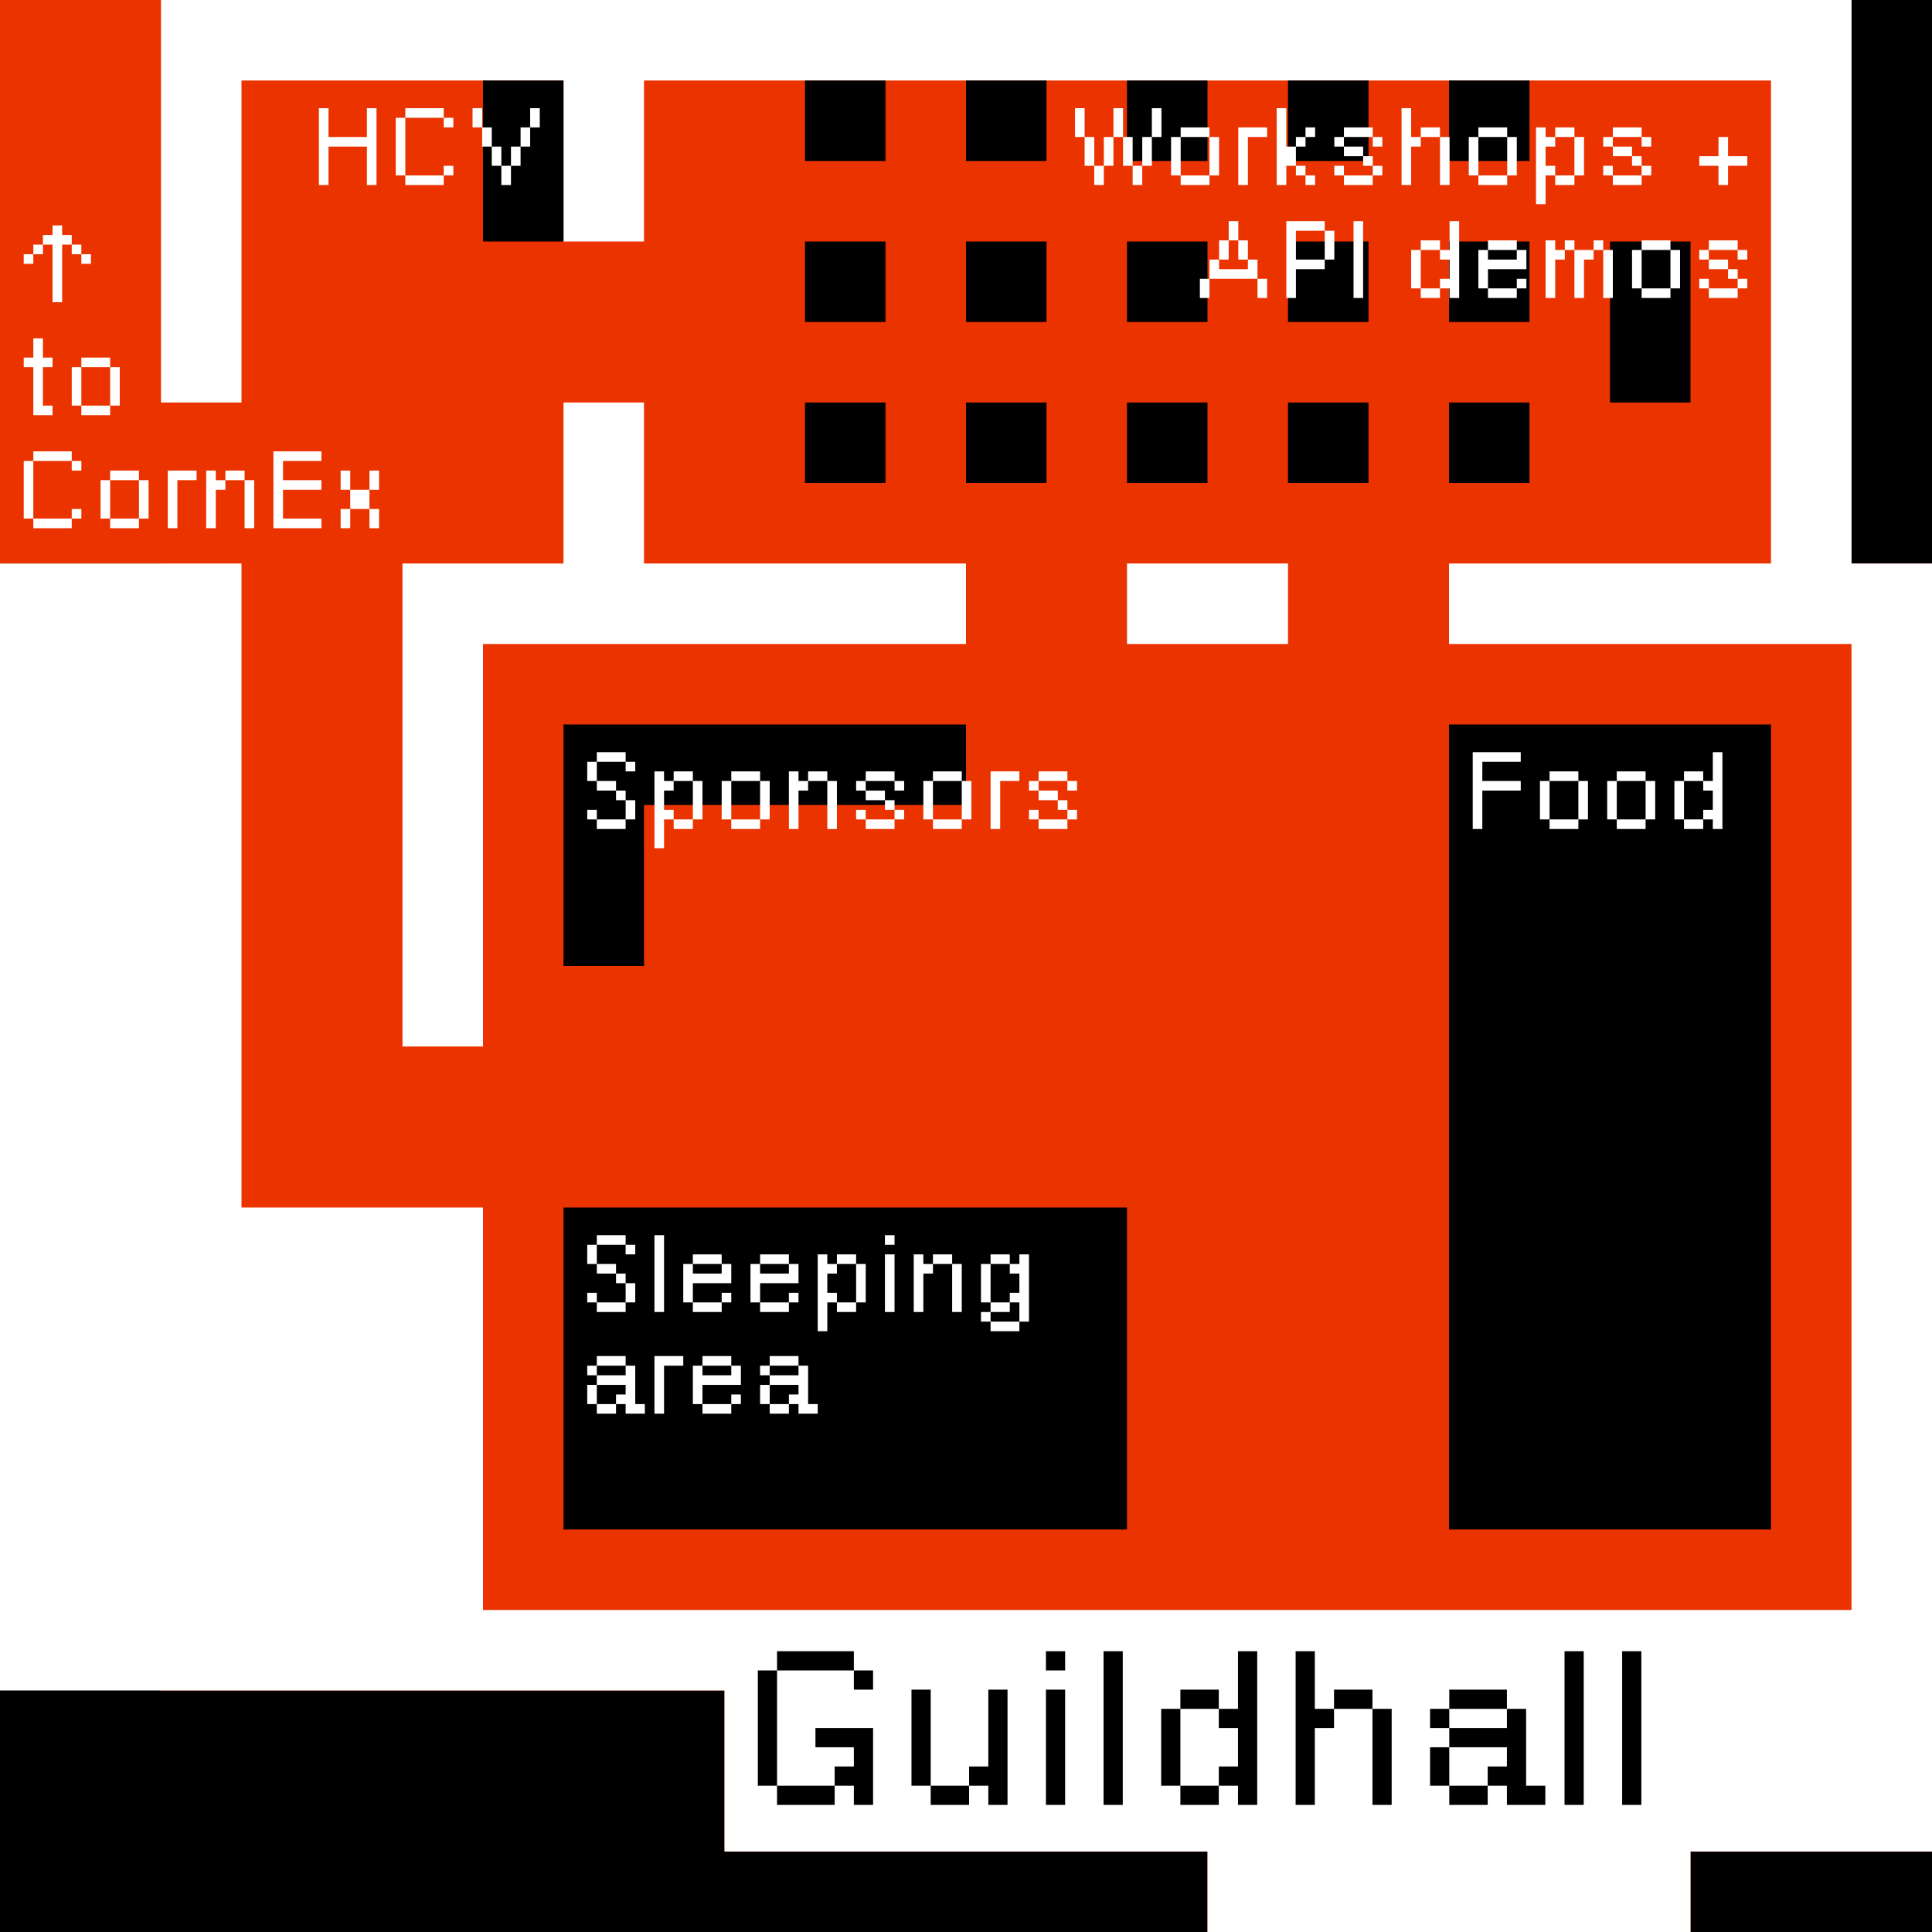
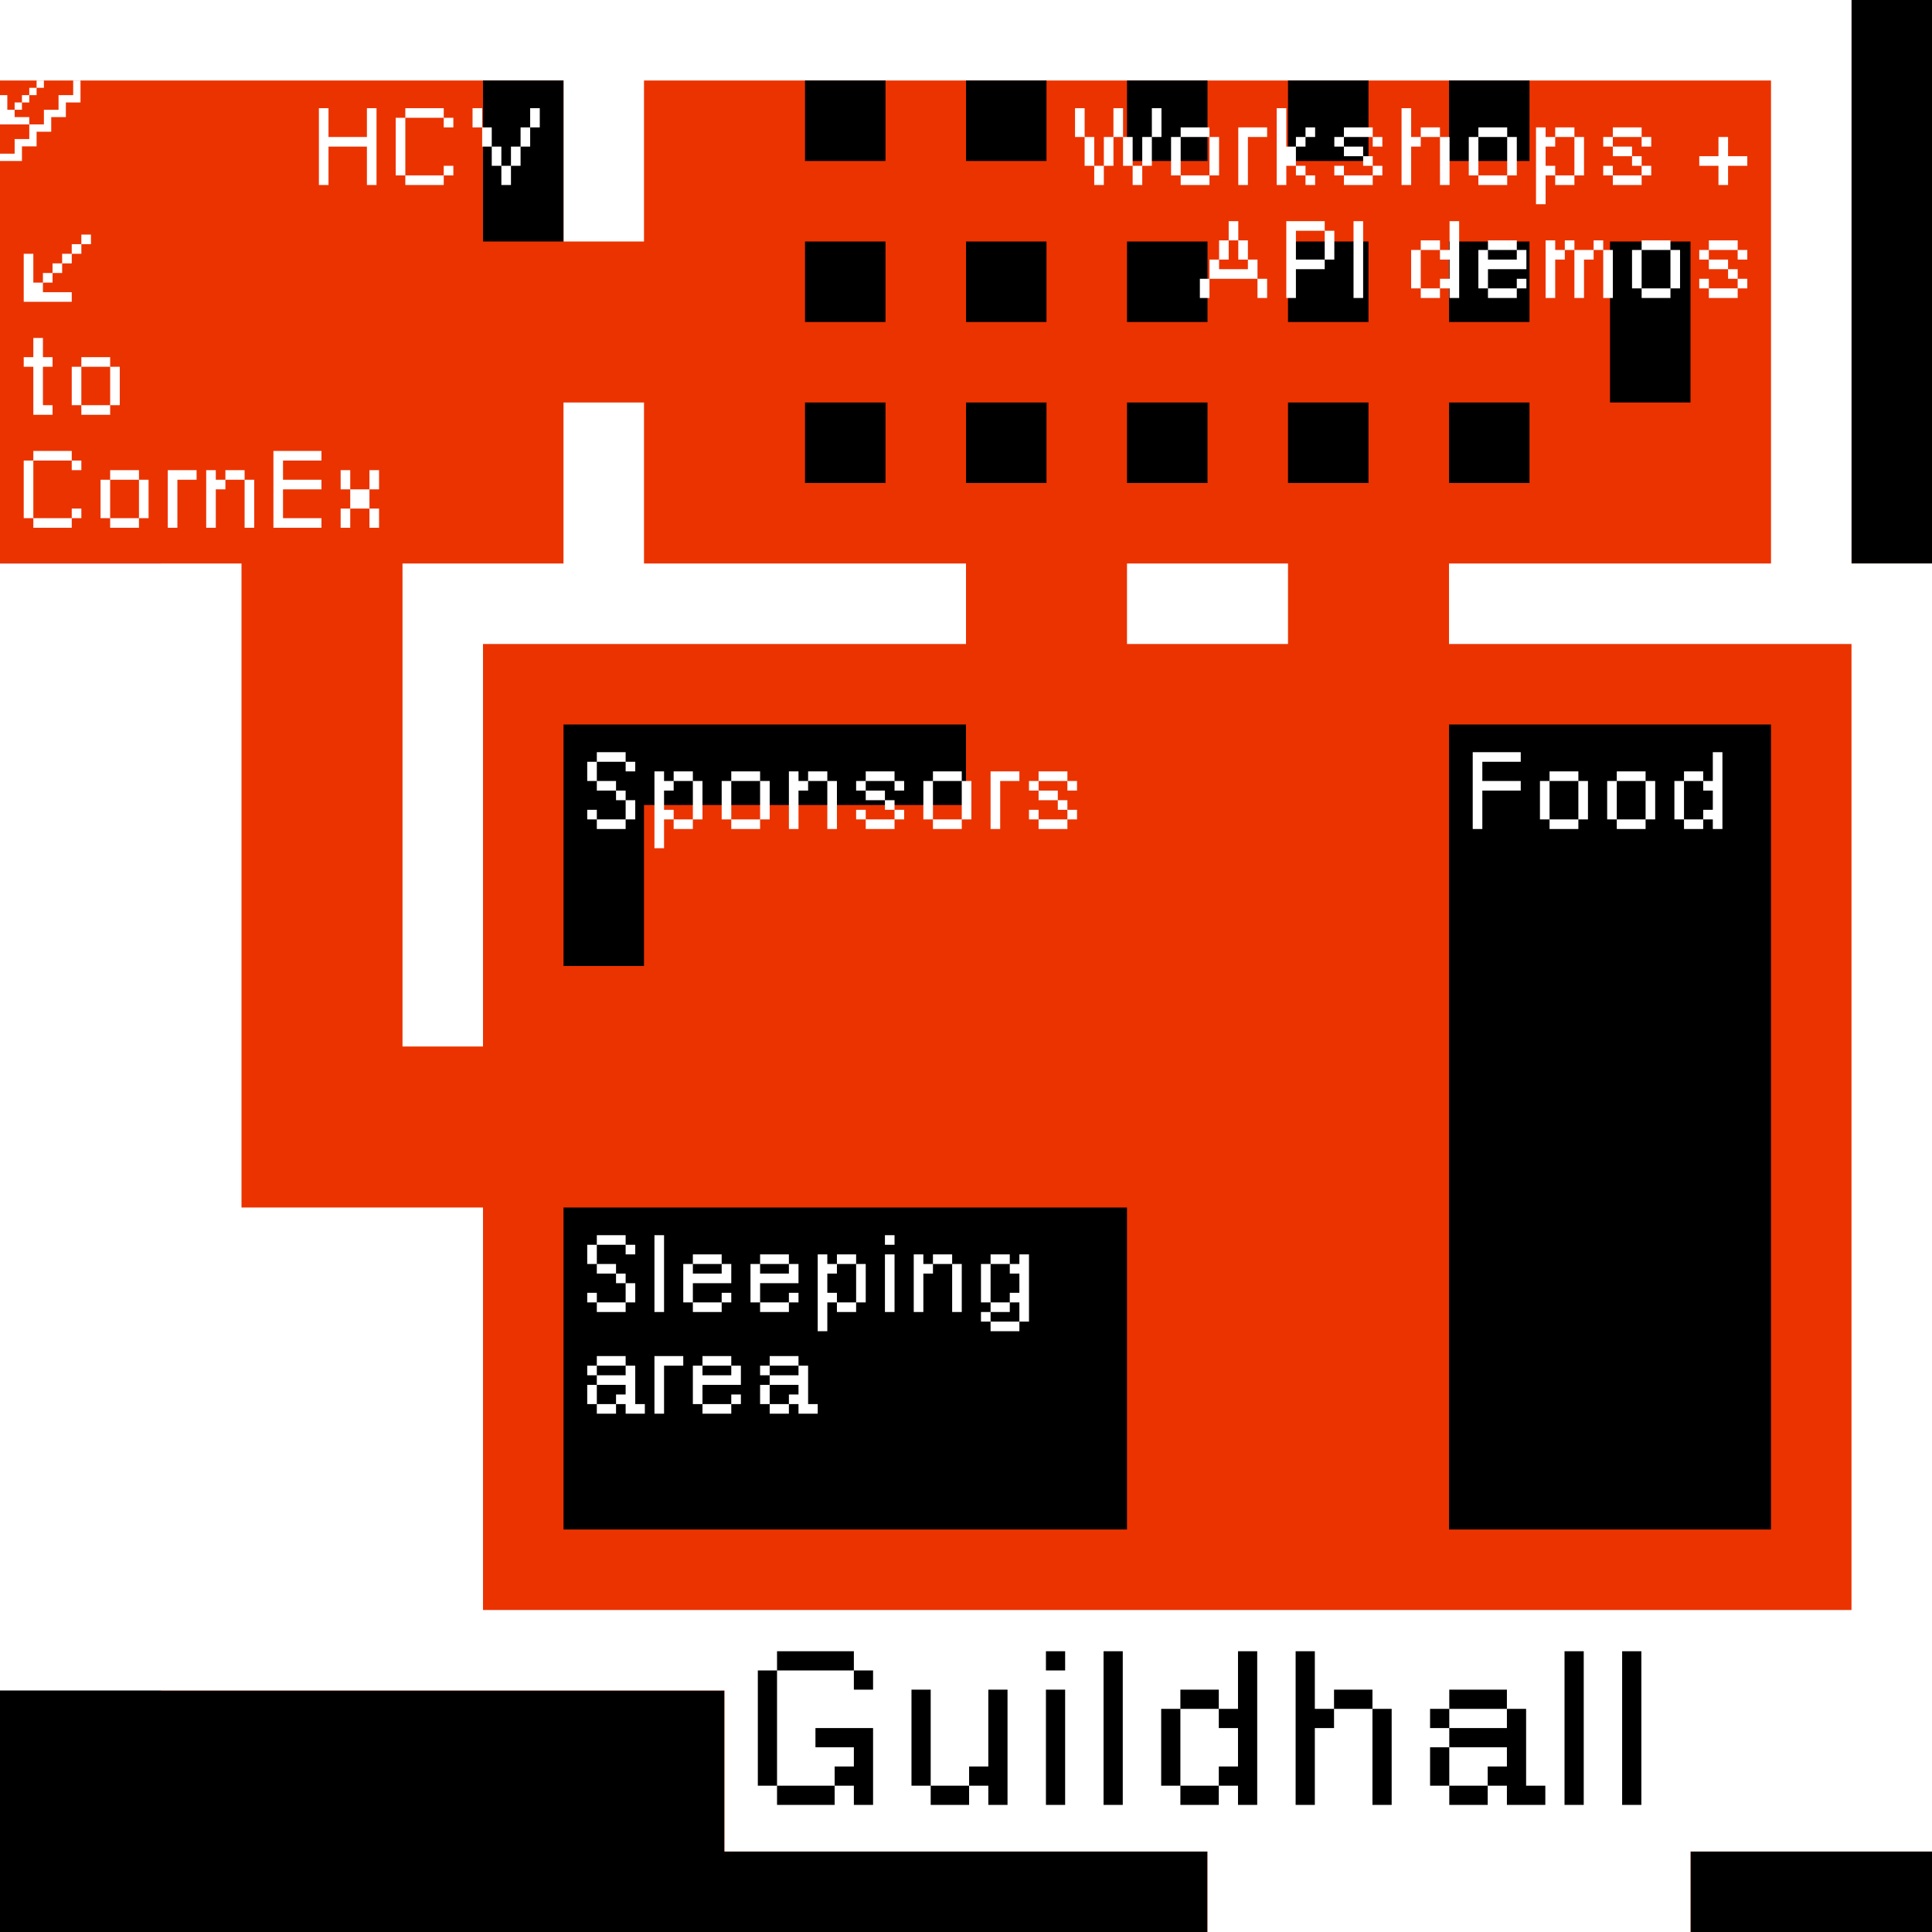
<svg xmlns="http://www.w3.org/2000/svg" version="1.1" viewBox="0 0 684 684" preserveAspectRatio="xMinYMin">
  <defs />
  <g stroke="none" stroke-opacity="1" stroke-dasharray="none" fill="none" fill-opacity="1">
+     <rect fill="white" width="684" height="684" />
    <g>
      <rect x="0" y="0" width="684" height="684" fill="black" />
      <path d="M 655.5 199.5 L 655.5 0 L 0 0 L 0 199.5 L 57 199.5 L 57 598.5 L 256.5 598.5 L 256.5 655.5 L 427.5 655.5 L 427.5 684 L 598.5 684 L 598.5 655.5 L 684 655.5 L 684 199.5 Z" fill="#eb3300" />
-       <path d="M 399 199.5 L 399 228 L 456 228 L 456 199.5 Z M 627 199.5 L 513 199.5 L 513 228 L 655.5 228 L 655.5 570 L 171 570 L 171 427.5 L 85.5 427.5 L 85.5 199.5 L 0 199.5 L 0 598.5 L 256.5 598.5 L 256.5 655.5 L 427.5 655.5 L 427.5 684 L 598.5 684 L 598.5 655.5 L 684 655.5 L 684 199.5 L 655.5 199.5 L 655.5 -11368684e-20 L 57 -5684342e-20 L 57 142.5 L 85.5 142.5 L 85.5 28.5 L 199.5 28.5 L 199.5 85.5 L 228 85.5 L 228 28.5 L 627 28.5 Z M 171 370.5 L 171 228 L 342 228 L 342 199.5 L 228 199.5 L 228 142.5 L 199.5 142.5 L 199.5 199.5 L 142.5 199.5 L 142.5 370.5 Z" fill="white" />
+       <path d="M 399 199.5 L 399 228 L 456 228 L 456 199.5 Z M 627 199.5 L 513 199.5 L 513 228 L 655.5 228 L 655.5 570 L 171 570 L 171 427.5 L 85.5 427.5 L 85.5 199.5 L 0 199.5 L 0 598.5 L 256.5 598.5 L 256.5 655.5 L 427.5 655.5 L 427.5 684 L 598.5 684 L 598.5 655.5 L 684 655.5 L 684 199.5 L 655.5 199.5 L 655.5 -11368684e-20 L 0 0 L 0 28.5 L 199.5 28.5 L 199.5 85.5 L 228 85.5 L 228 28.5 L 627 28.5 Z M 171 370.5 L 171 228 L 342 228 L 342 199.5 L 228 199.5 L 228 142.5 L 199.5 142.5 L 199.5 199.5 L 142.5 199.5 L 142.5 370.5 Z" fill="white" />
      <rect x="513" y="256.5" width="114" height="285" fill="black" />
      <path d="M 199.5 342 L 228 342 L 228 285 L 342 285 L 342 256.5 L 199.5 256.5 Z" fill="black" />
      <rect x="199.5" y="427.5" width="199.5" height="114" fill="black" />
      <rect x="171" y="28.5" width="28.5" height="57" fill="black" />
      <rect x="570" y="85.5" width="28.5" height="57" fill="black" />
      <rect x="513" y="28.5" width="28.5" height="28.5" fill="black" />
      <rect x="456" y="28.5" width="28.5" height="28.5" fill="black" />
      <rect x="399" y="28.5" width="28.5" height="28.5" fill="black" />
      <rect x="342" y="28.5" width="28.5" height="28.5" fill="black" />
      <rect x="513" y="85.5" width="28.5" height="28.5" fill="black" />
      <rect x="456" y="85.5" width="28.5" height="28.5" fill="black" />
      <rect x="399" y="85.5" width="28.5" height="28.5" fill="black" />
      <rect x="342" y="85.5" width="28.5" height="28.5" fill="black" />
      <rect x="513" y="142.5" width="28.5" height="28.5" fill="black" />
      <rect x="456" y="142.5" width="28.5" height="28.5" fill="black" />
      <rect x="399" y="142.5" width="28.5" height="28.5" fill="black" />
      <rect x="342" y="142.5" width="28.5" height="28.5" fill="black" />
      <rect x="285" y="28.5" width="28.5" height="28.5" fill="black" />
      <rect x="285" y="85.5" width="28.5" height="28.5" fill="black" />
      <rect x="285" y="142.5" width="28.5" height="28.5" fill="black" />
      <path d="M 295.5 632.2 L 275.1 632.2 L 275.1 591.4 L 268.3 591.4 L 268.3 632.2 L 275.1 632.2 L 275.1 639 L 295.5 639 Z M 295.5 632.2 L 302.3 632.2 L 302.3 639 L 309.1 639 L 309.1 611.8 L 288.7 611.8 L 288.7 618.6 L 302.3 618.6 L 302.3 625.4 L 295.5 625.4 Z M 309.1 591.4 L 302.3 591.4 L 302.3 584.6 L 275.1 584.6 L 275.1 591.4 L 302.3 591.4 L 302.3 598.2 L 309.1 598.2 Z" fill="black" />
      <path d="M 349.9 625.4 L 343.1 625.4 L 343.1 632.2 L 349.9 632.2 L 349.9 639 L 356.7 639 L 356.7 598.2 L 349.9 598.2 Z M 343.1 632.2 L 329.5 632.2 L 329.5 598.2 L 322.7 598.2 L 322.7 632.2 L 329.5 632.2 L 329.5 639 L 343.1 639 Z" fill="black" />
      <path d="M 370.3 639 L 377.1 639 L 377.1 598.2 L 370.3 598.2 Z M 370.3 591.4 L 377.1 591.4 L 377.1 584.6 L 370.3 584.6 Z" fill="black" />
      <rect x="390.7" y="584.6" width="6.8" height="54.4" fill="black" />
      <path d="M 445.1 584.6 L 438.3 584.6 L 438.3 605 L 431.5 605 L 431.5 598.2 L 417.9 598.2 L 417.9 605 L 431.5 605 L 431.5 611.8 L 438.3 611.8 L 438.3 625.4 L 431.5 625.4 L 431.5 632.2 L 438.3 632.2 L 438.3 639 L 445.1 639 Z M 431.5 632.2 L 417.9 632.2 L 417.9 605 L 411.1 605 L 411.1 632.2 L 417.9 632.2 L 417.9 639 L 431.5 639 Z" fill="black" />
      <path d="M 465.5 611.8 L 472.3 611.8 L 472.3 605 L 465.5 605 L 465.5 584.6 L 458.7 584.6 L 458.7 639 L 465.5 639 Z M 485.9 639 L 492.7 639 L 492.7 605 L 485.9 605 L 485.9 598.2 L 472.3 598.2 L 472.3 605 L 485.9 605 Z" fill="black" />
      <path d="M 506.3 611.8 L 513.1 611.8 L 513.1 618.6 L 533.5 618.6 L 533.5 625.4 L 526.7 625.4 L 526.7 632.2 L 533.5 632.2 L 533.5 639 L 547.1 639 L 547.1 632.2 L 540.3 632.2 L 540.3 605 L 533.5 605 L 533.5 598.2 L 513.1 598.2 L 513.1 605 L 506.3 605 Z M 506.3 632.2 L 513.1 632.2 L 513.1 639 L 526.7 639 L 526.7 632.2 L 513.1 632.2 L 513.1 618.6 L 506.3 618.6 Z M 513.1 605 L 533.5 605 L 533.5 611.8 L 513.1 611.8 Z" fill="black" />
      <rect x="553.9" y="584.6" width="6.8" height="54.4" fill="black" />
      <rect x="574.3" y="584.6" width="6.8" height="54.4" fill="black" />
      <path d="M 221.5 450.9 L 218.1 450.9 L 218.1 447.5 L 211.3 447.5 L 211.3 440.7 L 207.9 440.7 L 207.9 447.5 L 211.3 447.5 L 211.3 450.9 L 218.1 450.9 L 218.1 454.3 L 221.5 454.3 L 221.5 461.1 L 224.9 461.1 L 224.9 454.3 L 221.5 454.3 Z M 224.9 440.7 L 221.5 440.7 L 221.5 437.3 L 211.3 437.3 L 211.3 440.7 L 221.5 440.7 L 221.5 444.1 L 224.9 444.1 Z M 211.3 457.7 L 207.9 457.7 L 207.9 461.1 L 211.3 461.1 L 211.3 464.5 L 221.5 464.5 L 221.5 461.1 L 211.3 461.1 Z" fill="white" />
      <rect x="231.7" y="437.3" width="3.4" height="27.2" fill="white" />
      <path d="M 258.9 447.5 L 255.5 447.5 L 255.5 444.1 L 245.3 444.1 L 245.3 447.5 L 255.5 447.5 L 255.5 450.9 L 245.3 450.9 L 245.3 447.5 L 241.9 447.5 L 241.9 461.1 L 245.3 461.1 L 245.3 464.5 L 255.5 464.5 L 255.5 461.1 L 245.3 461.1 L 245.3 454.3 L 258.9 454.3 Z M 258.9 457.7 L 255.5 457.7 L 255.5 461.1 L 258.9 461.1 Z" fill="white" />
      <path d="M 282.7 447.5 L 279.3 447.5 L 279.3 444.1 L 269.1 444.1 L 269.1 447.5 L 279.3 447.5 L 279.3 450.9 L 269.1 450.9 L 269.1 447.5 L 265.7 447.5 L 265.7 461.1 L 269.1 461.1 L 269.1 464.5 L 279.3 464.5 L 279.3 461.1 L 269.1 461.1 L 269.1 454.3 L 282.7 454.3 Z M 282.7 457.7 L 279.3 457.7 L 279.3 461.1 L 282.7 461.1 Z" fill="white" />
      <path d="M 289.5 471.3 L 292.9 471.3 L 292.9 461.1 L 296.3 461.1 L 296.3 464.5 L 303.1 464.5 L 303.1 461.1 L 296.3 461.1 L 296.3 457.7 L 292.9 457.7 L 292.9 450.9 L 296.3 450.9 L 296.3 447.5 L 292.9 447.5 L 292.9 444.1 L 289.5 444.1 Z M 296.3 447.5 L 303.1 447.5 L 303.1 461.1 L 306.5 461.1 L 306.5 447.5 L 303.1 447.5 L 303.1 444.1 L 296.3 444.1 Z" fill="white" />
      <path d="M 313.3 464.5 L 316.7 464.5 L 316.7 444.1 L 313.3 444.1 Z M 313.3 440.7 L 316.7 440.7 L 316.7 437.3 L 313.3 437.3 Z" fill="white" />
      <path d="M 326.9 450.9 L 330.3 450.9 L 330.3 447.5 L 326.9 447.5 L 326.9 444.1 L 323.5 444.1 L 323.5 464.5 L 326.9 464.5 Z M 337.1 464.5 L 340.5 464.5 L 340.5 447.5 L 337.1 447.5 L 337.1 444.1 L 330.3 444.1 L 330.3 447.5 L 337.1 447.5 Z" fill="white" />
      <path d="M 360.9 457.7 L 357.5 457.7 L 357.5 461.1 L 360.9 461.1 L 360.9 467.9 L 364.3 467.9 L 364.3 444.1 L 360.9 444.1 L 360.9 447.5 L 357.5 447.5 L 357.5 444.1 L 350.7 444.1 L 350.7 447.5 L 357.5 447.5 L 357.5 450.9 L 360.9 450.9 Z M 357.5 461.1 L 350.7 461.1 L 350.7 447.5 L 347.3 447.5 L 347.3 461.1 L 350.7 461.1 L 350.7 464.5 L 357.5 464.5 Z M 350.7 464.5 L 347.3 464.5 L 347.3 467.9 L 350.7 467.9 L 350.7 471.3 L 360.9 471.3 L 360.9 467.9 L 350.7 467.9 Z" fill="white" />
      <path d="M 207.9 486.9 L 211.3 486.9 L 211.3 490.3 L 221.5 490.3 L 221.5 493.7 L 218.1 493.7 L 218.1 497.1 L 221.5 497.1 L 221.5 500.5 L 228.3 500.5 L 228.3 497.1 L 224.9 497.1 L 224.9 483.5 L 221.5 483.5 L 221.5 480.1 L 211.3 480.1 L 211.3 483.5 L 207.9 483.5 Z M 207.9 497.1 L 211.3 497.1 L 211.3 500.5 L 218.1 500.5 L 218.1 497.1 L 211.3 497.1 L 211.3 490.3 L 207.9 490.3 Z M 211.3 483.5 L 221.5 483.5 L 221.5 486.9 L 211.3 486.9 Z" fill="white" />
      <path d="M 231.7 500.5 L 235.1 500.5 L 235.1 483.5 L 241.9 483.5 L 241.9 480.1 L 231.7 480.1 Z" fill="white" />
      <path d="M 262.3 483.5 L 258.9 483.5 L 258.9 480.1 L 248.7 480.1 L 248.7 483.5 L 258.9 483.5 L 258.9 486.9 L 248.7 486.9 L 248.7 483.5 L 245.3 483.5 L 245.3 497.1 L 248.7 497.1 L 248.7 500.5 L 258.9 500.5 L 258.9 497.1 L 248.7 497.1 L 248.7 490.3 L 262.3 490.3 Z M 262.3 493.7 L 258.9 493.7 L 258.9 497.1 L 262.3 497.1 Z" fill="white" />
      <path d="M 269.1 486.9 L 272.5 486.9 L 272.5 490.3 L 282.7 490.3 L 282.7 493.7 L 279.3 493.7 L 279.3 497.1 L 282.7 497.1 L 282.7 500.5 L 289.5 500.5 L 289.5 497.1 L 286.1 497.1 L 286.1 483.5 L 282.7 483.5 L 282.7 480.1 L 272.5 480.1 L 272.5 483.5 L 269.1 483.5 Z M 269.1 497.1 L 272.5 497.1 L 272.5 500.5 L 279.3 500.5 L 279.3 497.1 L 272.5 497.1 L 272.5 490.3 L 269.1 490.3 Z M 272.5 483.5 L 282.7 483.5 L 282.7 486.9 L 272.5 486.9 Z" fill="white" />
-       <path d="M 28.8 90 L 28.8 86.6 L 25.4 86.6 L 25.4 83.2 L 22 83.2 L 22 79.8 L 18.6 79.8 L 18.6 83.2 L 15.2 83.2 L 15.2 86.6 L 18.6 86.6 L 18.6 107 L 22 107 L 22 86.6 L 25.4 86.6 L 25.4 90 L 28.8 90 L 28.8 93.4 L 32.2 93.4 L 32.2 90 Z M 11.8 93.4 L 11.8 90 L 8.4 90 L 8.4 93.4 Z M 15.2 90 L 15.2 86.6 L 11.8 86.6 L 11.8 90 Z" fill="white" />
-       <path d="M 18.6 126.6 L 15.2 126.6 L 15.2 119.8 L 11.8 119.8 L 11.8 126.6 L 8.4 126.6 L 8.4 130 L 11.8 130 L 11.8 147 L 18.6 147 L 18.6 143.6 L 15.2 143.6 L 15.2 130 L 18.6 130 Z" fill="white" />
-       <path d="M 25.4 143.6 L 28.8 143.6 L 28.8 147 L 39 147 L 39 143.6 L 28.8 143.6 L 28.8 130 L 25.4 130 Z M 28.8 130 L 39 130 L 39 143.6 L 42.4 143.6 L 42.4 130 L 39 130 L 39 126.6 L 28.8 126.6 Z" fill="white" />
-       <path d="M 25.4 183.6 L 11.8 183.6 L 11.8 163.2 L 8.4 163.2 L 8.4 183.6 L 11.8 183.6 L 11.8 187 L 25.4 187 Z M 28.8 163.2 L 25.4 163.2 L 25.4 159.8 L 11.8 159.8 L 11.8 163.2 L 25.4 163.2 L 25.4 166.6 L 28.8 166.6 Z M 28.8 180.2 L 25.4 180.2 L 25.4 183.6 L 28.8 183.6 Z" fill="white" />
-       <path d="M 35.6 183.6 L 39 183.6 L 39 187 L 49.2 187 L 49.2 183.6 L 39 183.6 L 39 170 L 35.6 170 Z M 39 170 L 49.2 170 L 49.2 183.6 L 52.6 183.6 L 52.6 170 L 49.2 170 L 49.2 166.6 L 39 166.6 Z" fill="white" />
-       <path d="M 59.4 187 L 62.8 187 L 62.8 170 L 69.6 170 L 69.6 166.6 L 59.4 166.6 Z" fill="white" />
-       <path d="M 76.4 173.4 L 79.8 173.4 L 79.8 170 L 76.4 170 L 76.4 166.6 L 73 166.6 L 73 187 L 76.4 187 Z M 86.6 187 L 90 187 L 90 170 L 86.6 170 L 86.6 166.6 L 79.8 166.6 L 79.8 170 L 86.6 170 Z" fill="white" />
-       <path d="M 100.2 173.4 L 113.8 173.4 L 113.8 170 L 100.2 170 L 100.2 163.2 L 113.8 163.2 L 113.8 159.8 L 96.8 159.8 L 96.8 187 L 113.8 187 L 113.8 183.6 L 100.2 183.6 Z" fill="white" />
-       <path d="M 124 180.2 L 130.8 180.2 L 130.8 187 L 134.2 187 L 134.2 180.2 L 130.8 180.2 L 130.8 173.4 L 124 173.4 L 124 166.6 L 120.6 166.6 L 120.6 173.4 L 124 173.4 Z M 120.6 187 L 124 187 L 124 180.2 L 120.6 180.2 Z M 134.2 166.6 L 130.8 166.6 L 130.8 173.4 L 134.2 173.4 Z" fill="white" />
      <path d="M 129.9 65.5 L 133.3 65.5 L 133.3 38.3 L 129.9 38.3 L 129.9 48.5 L 116.3 48.5 L 116.3 38.3 L 112.9 38.3 L 112.9 65.5 L 116.3 65.5 L 116.3 51.9 L 129.9 51.9 Z" fill="white" />
      <path d="M 157.1 62.1 L 143.5 62.1 L 143.5 41.7 L 140.1 41.7 L 140.1 62.1 L 143.5 62.1 L 143.5 65.5 L 157.1 65.5 Z M 160.5 41.7 L 157.1 41.7 L 157.1 38.3 L 143.5 38.3 L 143.5 41.7 L 157.1 41.7 L 157.1 45.1 L 160.5 45.1 Z M 160.5 58.7 L 157.1 58.7 L 157.1 62.1 L 160.5 62.1 Z" fill="white" />
      <path d="M 170.7 51.9 L 174.1 51.9 L 174.1 58.7 L 177.5 58.7 L 177.5 65.5 L 180.9 65.5 L 180.9 58.7 L 177.5 58.7 L 177.5 51.9 L 174.1 51.9 L 174.1 45.1 L 170.7 45.1 L 170.7 38.3 L 167.3 38.3 L 167.3 45.1 L 170.7 45.1 Z M 184.3 51.9 L 180.9 51.9 L 180.9 58.7 L 184.3 58.7 Z M 187.7 45.1 L 184.3 45.1 L 184.3 51.9 L 187.7 51.9 Z M 191.1 38.3 L 187.7 38.3 L 187.7 45.1 L 191.1 45.1 Z" fill="white" />
      <path d="M 221.5 279.9 L 218.1 279.9 L 218.1 276.5 L 211.3 276.5 L 211.3 269.7 L 207.9 269.7 L 207.9 276.5 L 211.3 276.5 L 211.3 279.9 L 218.1 279.9 L 218.1 283.3 L 221.5 283.3 L 221.5 290.1 L 224.9 290.1 L 224.9 283.3 L 221.5 283.3 Z M 224.9 269.7 L 221.5 269.7 L 221.5 266.3 L 211.3 266.3 L 211.3 269.7 L 221.5 269.7 L 221.5 273.1 L 224.9 273.1 Z M 211.3 286.7 L 207.9 286.7 L 207.9 290.1 L 211.3 290.1 L 211.3 293.5 L 221.5 293.5 L 221.5 290.1 L 211.3 290.1 Z" fill="white" />
      <path d="M 231.7 300.3 L 235.1 300.3 L 235.1 290.1 L 238.5 290.1 L 238.5 293.5 L 245.3 293.5 L 245.3 290.1 L 238.5 290.1 L 238.5 286.7 L 235.1 286.7 L 235.1 279.9 L 238.5 279.9 L 238.5 276.5 L 235.1 276.5 L 235.1 273.1 L 231.7 273.1 Z M 238.5 276.5 L 245.3 276.5 L 245.3 290.1 L 248.7 290.1 L 248.7 276.5 L 245.3 276.5 L 245.3 273.1 L 238.5 273.1 Z" fill="white" />
      <path d="M 255.5 290.1 L 258.9 290.1 L 258.9 293.5 L 269.1 293.5 L 269.1 290.1 L 258.9 290.1 L 258.9 276.5 L 255.5 276.5 Z M 258.9 276.5 L 269.1 276.5 L 269.1 290.1 L 272.5 290.1 L 272.5 276.5 L 269.1 276.5 L 269.1 273.1 L 258.9 273.1 Z" fill="white" />
      <path d="M 282.7 279.9 L 286.1 279.9 L 286.1 276.5 L 282.7 276.5 L 282.7 273.1 L 279.3 273.1 L 279.3 293.5 L 282.7 293.5 Z M 292.9 293.5 L 296.3 293.5 L 296.3 276.5 L 292.9 276.5 L 292.9 273.1 L 286.1 273.1 L 286.1 276.5 L 292.9 276.5 Z" fill="white" />
      <path d="M 306.5 283.3 L 313.3 283.3 L 313.3 286.7 L 316.7 286.7 L 316.7 290.1 L 320.1 290.1 L 320.1 286.7 L 316.7 286.7 L 316.7 283.3 L 313.3 283.3 L 313.3 279.9 L 306.5 279.9 L 306.5 276.5 L 303.1 276.5 L 303.1 279.9 L 306.5 279.9 Z M 320.1 276.5 L 316.7 276.5 L 316.7 273.1 L 306.5 273.1 L 306.5 276.5 L 316.7 276.5 L 316.7 279.9 L 320.1 279.9 Z M 303.1 290.1 L 306.5 290.1 L 306.5 293.5 L 316.7 293.5 L 316.7 290.1 L 306.5 290.1 L 306.5 286.7 L 303.1 286.7 Z" fill="white" />
      <path d="M 326.9 290.1 L 330.3 290.1 L 330.3 293.5 L 340.5 293.5 L 340.5 290.1 L 330.3 290.1 L 330.3 276.5 L 326.9 276.5 Z M 330.3 276.5 L 340.5 276.5 L 340.5 290.1 L 343.9 290.1 L 343.9 276.5 L 340.5 276.5 L 340.5 273.1 L 330.3 273.1 Z" fill="white" />
      <path d="M 350.7 293.5 L 354.1 293.5 L 354.1 276.5 L 360.9 276.5 L 360.9 273.1 L 350.7 273.1 Z" fill="white" />
      <path d="M 367.7 283.3 L 374.5 283.3 L 374.5 286.7 L 377.9 286.7 L 377.9 290.1 L 381.3 290.1 L 381.3 286.7 L 377.9 286.7 L 377.9 283.3 L 374.5 283.3 L 374.5 279.9 L 367.7 279.9 L 367.7 276.5 L 364.3 276.5 L 364.3 279.9 L 367.7 279.9 Z M 381.3 276.5 L 377.9 276.5 L 377.9 273.1 L 367.7 273.1 L 367.7 276.5 L 377.9 276.5 L 377.9 279.9 L 381.3 279.9 Z M 364.3 290.1 L 367.7 290.1 L 367.7 293.5 L 377.9 293.5 L 377.9 290.1 L 367.7 290.1 L 367.7 286.7 L 364.3 286.7 Z" fill="white" />
      <path d="M 524.8 279.9 L 538.4 279.9 L 538.4 276.5 L 524.8 276.5 L 524.8 269.7 L 538.4 269.7 L 538.4 266.3 L 521.4 266.3 L 521.4 293.5 L 524.8 293.5 Z" fill="white" />
      <path d="M 545.2 290.1 L 548.6 290.1 L 548.6 293.5 L 558.8 293.5 L 558.8 290.1 L 548.6 290.1 L 548.6 276.5 L 545.2 276.5 Z M 548.6 276.5 L 558.8 276.5 L 558.8 290.1 L 562.2 290.1 L 562.2 276.5 L 558.8 276.5 L 558.8 273.1 L 548.6 273.1 Z" fill="white" />
      <path d="M 569 290.1 L 572.4 290.1 L 572.4 293.5 L 582.6 293.5 L 582.6 290.1 L 572.4 290.1 L 572.4 276.5 L 569 276.5 Z M 572.4 276.5 L 582.6 276.5 L 582.6 290.1 L 586 290.1 L 586 276.5 L 582.6 276.5 L 582.6 273.1 L 572.4 273.1 Z" fill="white" />
      <path d="M 609.8 266.3 L 606.4 266.3 L 606.4 276.5 L 603 276.5 L 603 273.1 L 596.2 273.1 L 596.2 276.5 L 603 276.5 L 603 279.9 L 606.4 279.9 L 606.4 286.7 L 603 286.7 L 603 290.1 L 606.4 290.1 L 606.4 293.5 L 609.8 293.5 Z M 603 290.1 L 596.2 290.1 L 596.2 276.5 L 592.8 276.5 L 592.8 290.1 L 596.2 290.1 L 596.2 293.5 L 603 293.5 Z" fill="white" />
      <path d="M 384 58.7 L 387.4 58.7 L 387.4 65.5 L 390.8 65.5 L 390.8 58.7 L 387.4 58.7 L 387.4 48.5 L 384 48.5 L 384 38.3 L 380.6 38.3 L 380.6 48.5 L 384 48.5 Z M 397.6 58.7 L 401 58.7 L 401 65.5 L 404.4 65.5 L 404.4 58.7 L 401 58.7 L 401 48.5 L 397.6 48.5 L 397.6 38.3 L 394.2 38.3 L 394.2 48.5 L 397.6 48.5 Z M 411.2 38.3 L 407.8 38.3 L 407.8 48.5 L 411.2 48.5 Z M 394.2 48.5 L 390.8 48.5 L 390.8 58.7 L 394.2 58.7 Z M 407.8 48.5 L 404.4 48.5 L 404.4 58.7 L 407.8 58.7 Z" fill="white" />
      <path d="M 414.6 62.1 L 418 62.1 L 418 65.5 L 428.2 65.5 L 428.2 62.1 L 418 62.1 L 418 48.5 L 414.6 48.5 Z M 418 48.5 L 428.2 48.5 L 428.2 62.1 L 431.6 62.1 L 431.6 48.5 L 428.2 48.5 L 428.2 45.1 L 418 45.1 Z" fill="white" />
      <path d="M 438.4 65.5 L 441.8 65.5 L 441.8 48.5 L 448.6 48.5 L 448.6 45.1 L 438.4 45.1 Z" fill="white" />
      <path d="M 455.4 58.7 L 458.8 58.7 L 458.8 62.1 L 462.2 62.1 L 462.2 65.5 L 465.6 65.5 L 465.6 62.1 L 462.2 62.1 L 462.2 58.7 L 458.8 58.7 L 458.8 51.9 L 455.4 51.9 L 455.4 38.3 L 452 38.3 L 452 65.5 L 455.4 65.5 Z M 458.8 51.9 L 462.2 51.9 L 462.2 48.5 L 458.8 48.5 Z M 462.2 48.5 L 465.6 48.5 L 465.6 45.1 L 462.2 45.1 Z" fill="white" />
      <path d="M 475.8 55.3 L 482.6 55.3 L 482.6 58.7 L 486 58.7 L 486 62.1 L 489.4 62.1 L 489.4 58.7 L 486 58.7 L 486 55.3 L 482.6 55.3 L 482.6 51.9 L 475.8 51.9 L 475.8 48.5 L 472.4 48.5 L 472.4 51.9 L 475.8 51.9 Z M 489.4 48.5 L 486 48.5 L 486 45.1 L 475.8 45.1 L 475.8 48.5 L 486 48.5 L 486 51.9 L 489.4 51.9 Z M 472.4 62.1 L 475.8 62.1 L 475.8 65.5 L 486 65.5 L 486 62.1 L 475.8 62.1 L 475.8 58.7 L 472.4 58.7 Z" fill="white" />
      <path d="M 499.6 51.9 L 503 51.9 L 503 48.5 L 499.6 48.5 L 499.6 38.3 L 496.2 38.3 L 496.2 65.5 L 499.6 65.5 Z M 509.8 65.5 L 513.2 65.5 L 513.2 48.5 L 509.8 48.5 L 509.8 45.1 L 503 45.1 L 503 48.5 L 509.8 48.5 Z" fill="white" />
      <path d="M 520 62.1 L 523.4 62.1 L 523.4 65.5 L 533.6 65.5 L 533.6 62.1 L 523.4 62.1 L 523.4 48.5 L 520 48.5 Z M 523.4 48.5 L 533.6 48.5 L 533.6 62.1 L 537 62.1 L 537 48.5 L 533.6 48.5 L 533.6 45.1 L 523.4 45.1 Z" fill="white" />
      <path d="M 543.8 72.3 L 547.2 72.3 L 547.2 62.1 L 550.6 62.1 L 550.6 65.5 L 557.4 65.5 L 557.4 62.1 L 550.6 62.1 L 550.6 58.7 L 547.2 58.7 L 547.2 51.9 L 550.6 51.9 L 550.6 48.5 L 547.2 48.5 L 547.2 45.1 L 543.8 45.1 Z M 550.6 48.5 L 557.4 48.5 L 557.4 62.1 L 560.8 62.1 L 560.8 48.5 L 557.4 48.5 L 557.4 45.1 L 550.6 45.1 Z" fill="white" />
      <path d="M 571 55.3 L 577.8 55.3 L 577.8 58.7 L 581.2 58.7 L 581.2 62.1 L 584.6 62.1 L 584.6 58.7 L 581.2 58.7 L 581.2 55.3 L 577.8 55.3 L 577.8 51.9 L 571 51.9 L 571 48.5 L 567.6 48.5 L 567.6 51.9 L 571 51.9 Z M 584.6 48.5 L 581.2 48.5 L 581.2 45.1 L 571 45.1 L 571 48.5 L 581.2 48.5 L 581.2 51.9 L 584.6 51.9 Z M 567.6 62.1 L 571 62.1 L 571 65.5 L 581.2 65.5 L 581.2 62.1 L 571 62.1 L 571 58.7 L 567.6 58.7 Z" fill="white" />
      <path d="M 608.4 48.5 L 608.4 55.3 L 601.6 55.3 L 601.6 58.7 L 608.4 58.7 L 608.4 65.5 L 611.8 65.5 L 611.8 58.7 L 618.6 58.7 L 618.6 55.3 L 611.8 55.3 L 611.8 48.5 Z" fill="white" />
      <path d="M 428.2 98.7 L 445.2 98.7 L 445.2 105.5 L 448.6 105.5 L 448.6 98.7 L 445.2 98.7 L 445.2 91.9 L 441.8 91.9 L 441.8 85.1 L 438.4 85.1 L 438.4 78.3 L 435 78.3 L 435 85.1 L 438.4 85.1 L 438.4 91.9 L 441.8 91.9 L 441.8 95.3 L 431.6 95.3 L 431.6 91.9 L 428.2 91.9 Z M 424.8 105.5 L 428.2 105.5 L 428.2 98.7 L 424.8 98.7 Z M 431.6 91.9 L 435 91.9 L 435 85.1 L 431.6 85.1 Z" fill="white" />
      <path d="M 458.8 95.3 L 469 95.3 L 469 91.9 L 458.8 91.9 L 458.8 81.7 L 469 81.7 L 469 91.9 L 472.4 91.9 L 472.4 81.7 L 469 81.7 L 469 78.3 L 455.4 78.3 L 455.4 105.5 L 458.8 105.5 Z" fill="white" />
      <rect x="479.2" y="78.3" width="3.4" height="27.2" fill="white" />
      <path d="M 516.6 78.3 L 513.2 78.3 L 513.2 88.5 L 509.8 88.5 L 509.8 85.1 L 503 85.1 L 503 88.5 L 509.8 88.5 L 509.8 91.9 L 513.2 91.9 L 513.2 98.7 L 509.8 98.7 L 509.8 102.1 L 513.2 102.1 L 513.2 105.5 L 516.6 105.5 Z M 509.8 102.1 L 503 102.1 L 503 88.5 L 499.6 88.5 L 499.6 102.1 L 503 102.1 L 503 105.5 L 509.8 105.5 Z" fill="white" />
      <path d="M 540.4 88.5 L 537 88.5 L 537 85.1 L 526.8 85.1 L 526.8 88.5 L 537 88.5 L 537 91.9 L 526.8 91.9 L 526.8 88.5 L 523.4 88.5 L 523.4 102.1 L 526.8 102.1 L 526.8 105.5 L 537 105.5 L 537 102.1 L 526.8 102.1 L 526.8 95.3 L 540.4 95.3 Z M 540.4 98.7 L 537 98.7 L 537 102.1 L 540.4 102.1 Z" fill="white" />
      <path d="M 550.6 91.9 L 554 91.9 L 554 88.5 L 550.6 88.5 L 550.6 85.1 L 547.2 85.1 L 547.2 105.5 L 550.6 105.5 Z M 557.4 105.5 L 560.8 105.5 L 560.8 91.9 L 564.2 91.9 L 564.2 88.5 L 557.4 88.5 L 557.4 85.1 L 554 85.1 L 554 88.5 L 557.4 88.5 Z M 571 88.5 L 567.6 88.5 L 567.6 85.1 L 564.2 85.1 L 564.2 88.5 L 567.6 88.5 L 567.6 105.5 L 571 105.5 Z" fill="white" />
      <path d="M 577.8 102.1 L 581.2 102.1 L 581.2 105.5 L 591.4 105.5 L 591.4 102.1 L 581.2 102.1 L 581.2 88.5 L 577.8 88.5 Z M 581.2 88.5 L 591.4 88.5 L 591.4 102.1 L 594.8 102.1 L 594.8 88.5 L 591.4 88.5 L 591.4 85.1 L 581.2 85.1 Z" fill="white" />
      <path d="M 605 95.3 L 611.8 95.3 L 611.8 98.7 L 615.2 98.7 L 615.2 102.1 L 618.6 102.1 L 618.6 98.7 L 615.2 98.7 L 615.2 95.3 L 611.8 95.3 L 611.8 91.9 L 605 91.9 L 605 88.5 L 601.6 88.5 L 601.6 91.9 L 605 91.9 Z M 618.6 88.5 L 615.2 88.5 L 615.2 85.1 L 605 85.1 L 605 88.5 L 615.2 88.5 L 615.2 91.9 L 618.6 91.9 Z M 601.6 102.1 L 605 102.1 L 605 105.5 L 615.2 105.5 L 615.2 102.1 L 605 102.1 L 605 98.7 L 601.6 98.7 Z" fill="white" />
+       <path d="M 28.5 28.5 L 25.909 28.5 L 25.909 33.682 L 20.727 33.682 L 20.727 38.864 L 15.545 38.864 L 15.545 44.045 L 10.364 44.045 L 10.364 49.227 L 5.182 49.227 L 5.182 54.409 L 0 54.409 L 0 57 L 7.773 57 L 7.773 51.818 L 12.955 51.818 L 12.955 46.636 L 18.136 46.636 L 18.136 41.455 L 23.318 41.455 L 23.318 36.273 L 28.5 36.273 Z" fill="white" />
+       <path d="M 10.364 44.045 L 10.364 41.455 L 5.182 41.455 L 5.182 38.864 L 2.591 38.864 L 2.591 33.682 L 0 33.682 L 35527137e-22 44.045 Z M 15.545 28.5 L 12.955 28.5 L 12.955 31.091 L 15.545 31.091 Z M 10.364 33.682 L 12.955 33.682 L 12.955 31.091 L 10.364 31.091 Z M 7.773 36.273 L 10.364 36.273 L 10.364 33.682 L 7.773 33.682 Z M 5.182 38.864 L 7.773 38.864 L 7.773 36.273 L 5.182 36.273 Z" fill="white" />
+       <path d="M 25.4 106.85 L 25.4 103.45 L 15.2 103.45 L 15.2 100.05 L 11.8 100.05 L 11.8 89.85 L 8.4 89.85 L 8.4 106.85 Z M 32.2 83.05 L 28.8 83.05 L 28.8 86.45 L 32.2 86.45 Z M 28.8 86.45 L 25.4 86.45 L 25.4 89.85 L 28.8 89.85 Z M 22 93.25 L 25.4 93.25 L 25.4 89.85 L 22 89.85 Z M 18.6 96.65 L 22 96.65 L 22 93.25 L 18.6 93.25 Z M 15.2 100.05 L 18.6 100.05 L 18.6 96.65 L 15.2 96.65 Z" fill="white" />
+       <path d="M 18.6 126.45 L 15.2 126.45 L 15.2 119.65 L 11.8 119.65 L 11.8 126.45 L 8.4 126.45 L 8.4 129.85 L 11.8 129.85 L 11.8 146.85 L 18.6 146.85 L 18.6 143.45 L 15.2 143.45 L 15.2 129.85 L 18.6 129.85 Z" fill="white" />
+       <path d="M 25.4 143.45 L 28.8 143.45 L 28.8 146.85 L 39 146.85 L 39 143.45 L 28.8 143.45 L 28.8 129.85 L 25.4 129.85 Z M 28.8 129.85 L 39 129.85 L 39 143.45 L 42.4 143.45 L 42.4 129.85 L 39 129.85 L 39 126.45 L 28.8 126.45 Z" fill="white" />
+       <path d="M 25.4 183.45 L 11.8 183.45 L 11.8 163.05 L 8.4 163.05 L 8.4 183.45 L 11.8 183.45 L 11.8 186.85 L 25.4 186.85 Z M 28.8 163.05 L 25.4 163.05 L 25.4 159.65 L 11.8 159.65 L 11.8 163.05 L 25.4 163.05 L 25.4 166.45 L 28.8 166.45 Z M 28.8 180.05 L 25.4 180.05 L 25.4 183.45 L 28.8 183.45 Z" fill="white" />
+       <path d="M 35.6 183.45 L 39 183.45 L 39 186.85 L 49.2 186.85 L 49.2 183.45 L 39 183.45 L 39 169.85 L 35.6 169.85 Z M 39 169.85 L 49.2 169.85 L 49.2 183.45 L 52.6 183.45 L 52.6 169.85 L 49.2 169.85 L 49.2 166.45 L 39 166.45 Z" fill="white" />
+       <path d="M 59.4 186.85 L 62.8 186.85 L 62.8 169.85 L 69.6 169.85 L 69.6 166.45 L 59.4 166.45 Z" fill="white" />
+       <path d="M 76.4 173.25 L 79.8 173.25 L 79.8 169.85 L 76.4 169.85 L 76.4 166.45 L 73 166.45 L 73 186.85 L 76.4 186.85 Z M 86.6 186.85 L 90 186.85 L 90 169.85 L 86.6 169.85 L 86.6 166.45 L 79.8 166.45 L 79.8 169.85 L 86.6 169.85 Z" fill="white" />
+       <path d="M 100.2 173.25 L 113.8 173.25 L 113.8 169.85 L 100.2 169.85 L 100.2 163.05 L 113.8 163.05 L 113.8 159.65 L 96.8 159.65 L 96.8 186.85 L 113.8 186.85 L 113.8 183.45 L 100.2 183.45 Z" fill="white" />
+       <path d="M 124 180.05 L 130.8 180.05 L 130.8 186.85 L 134.2 186.85 L 134.2 180.05 L 130.8 180.05 L 130.8 173.25 L 124 173.25 L 124 166.45 L 120.6 166.45 L 120.6 173.25 L 124 173.25 Z M 120.6 186.85 L 124 186.85 L 124 180.05 L 120.6 180.05 Z M 134.2 166.45 L 130.8 166.45 L 130.8 173.25 L 134.2 173.25 Z" fill="white" />
    </g>
  </g>
</svg>
